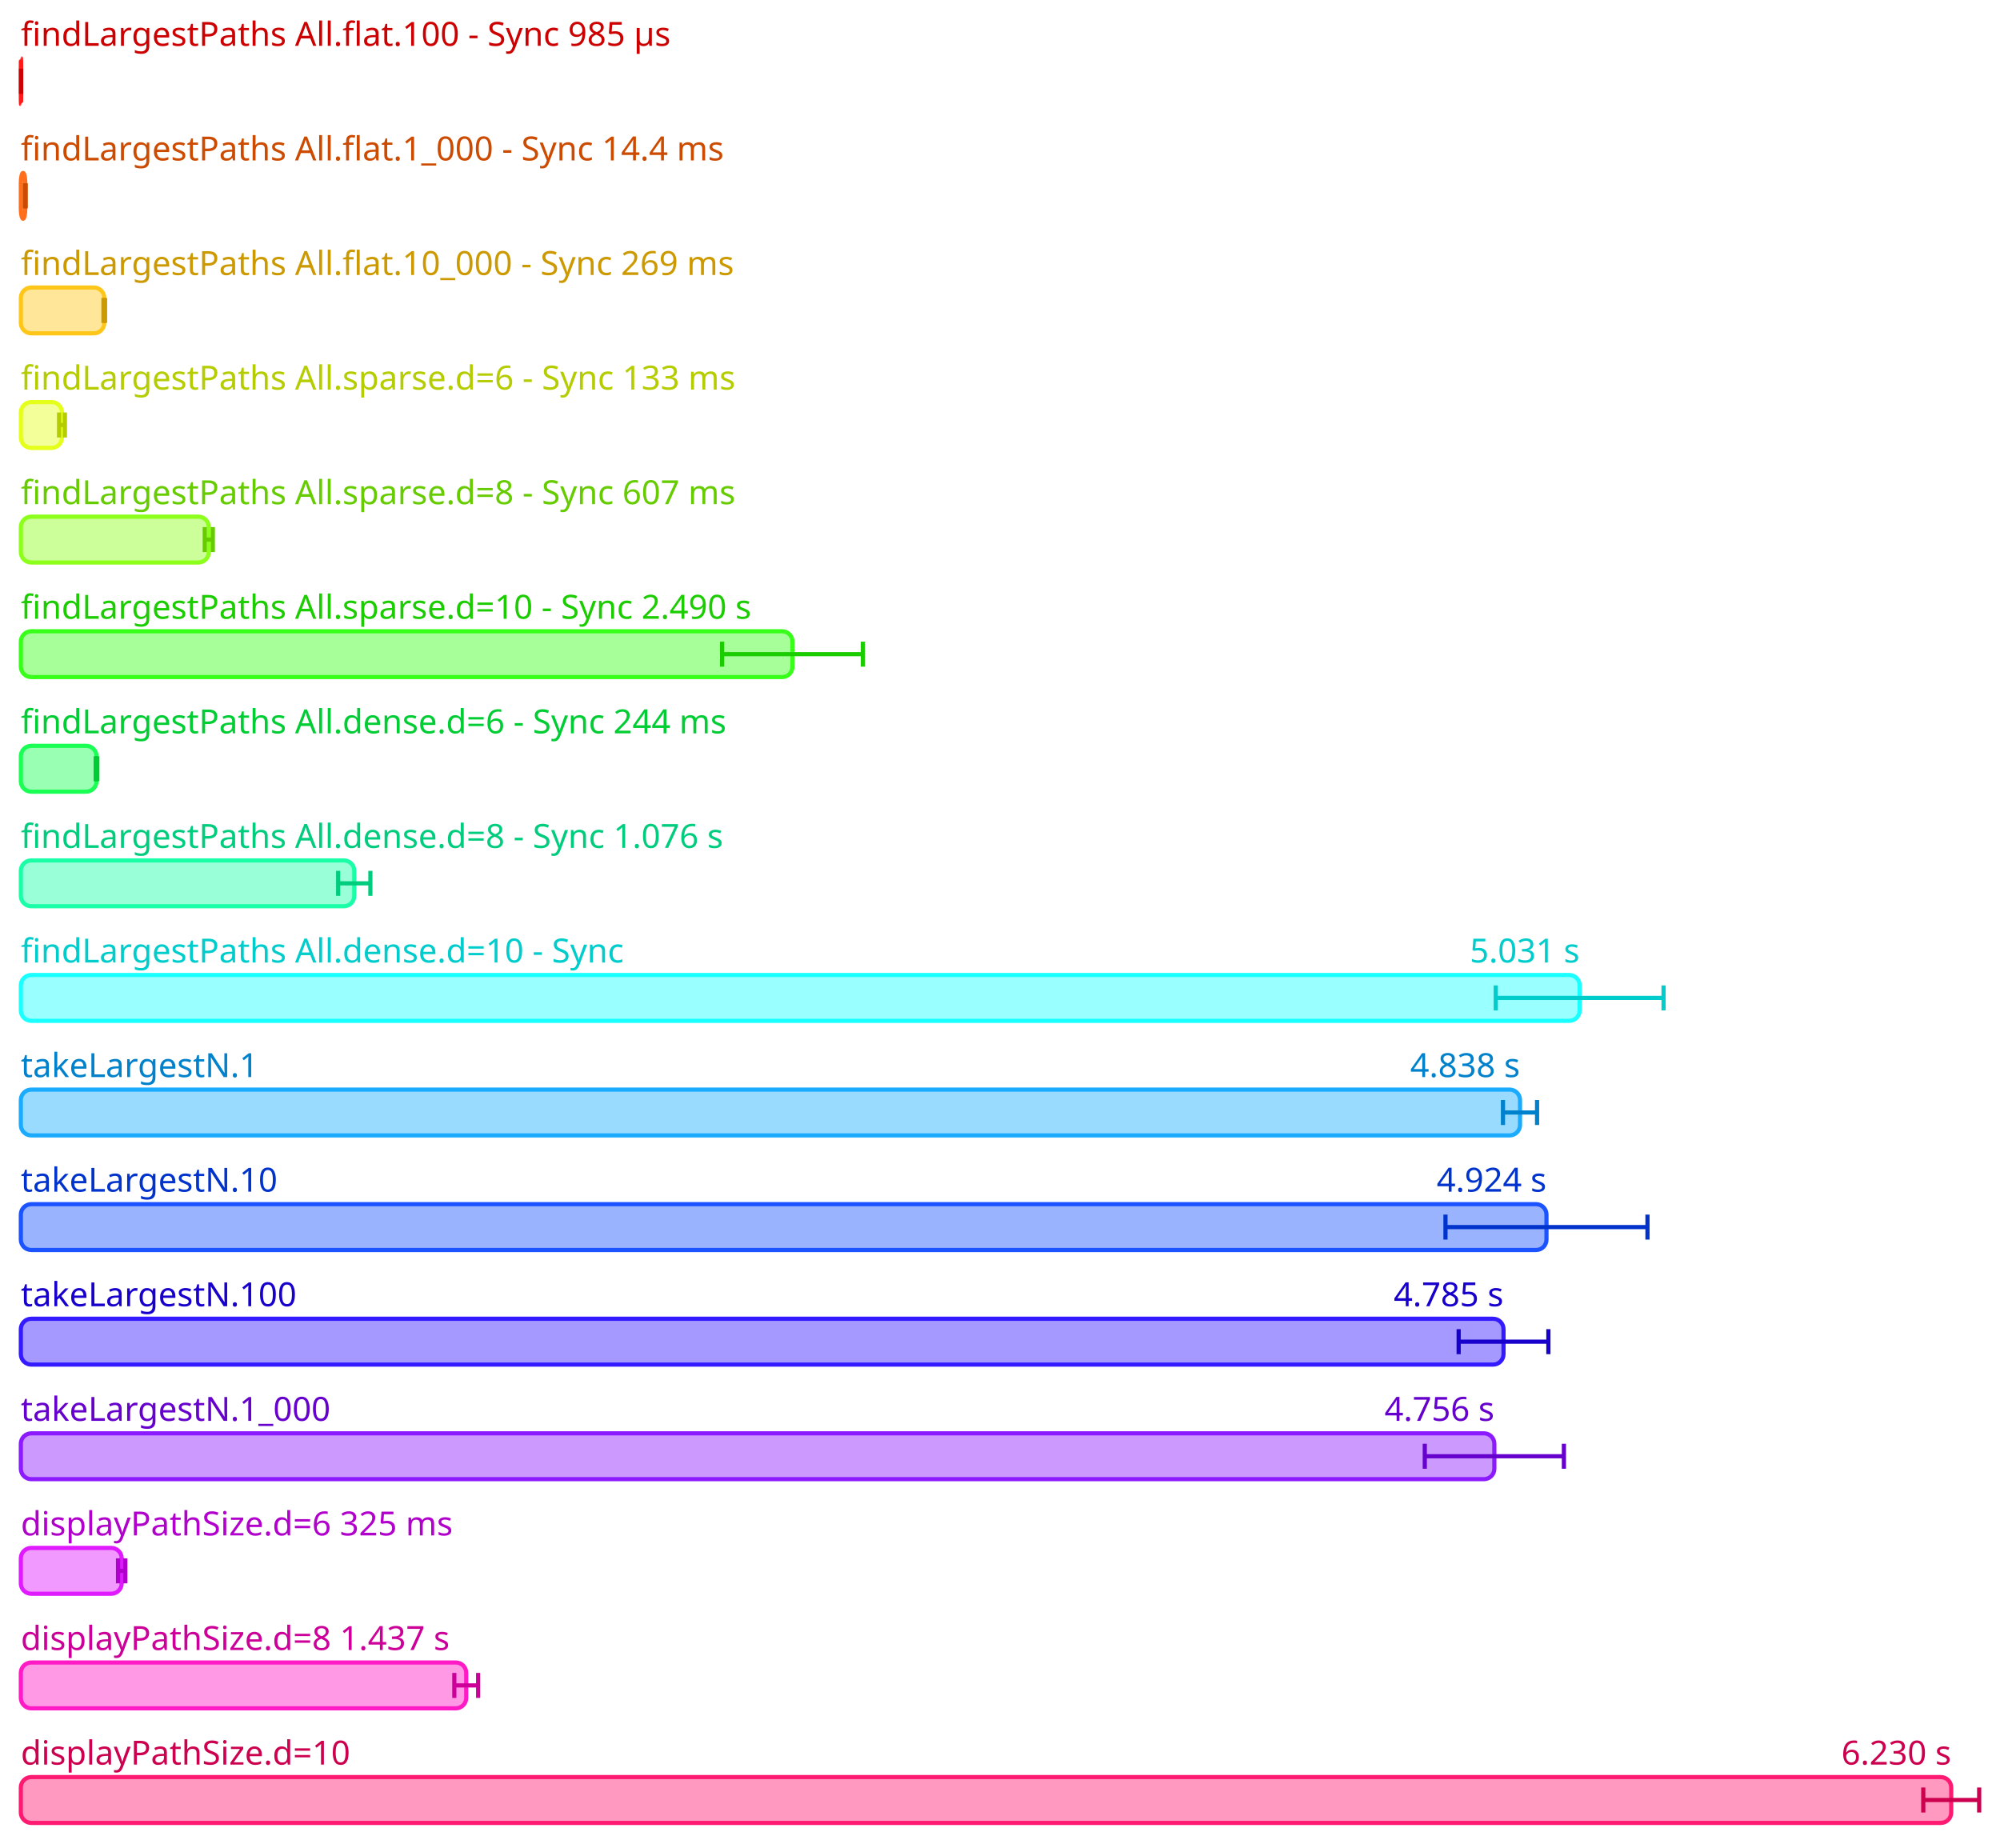
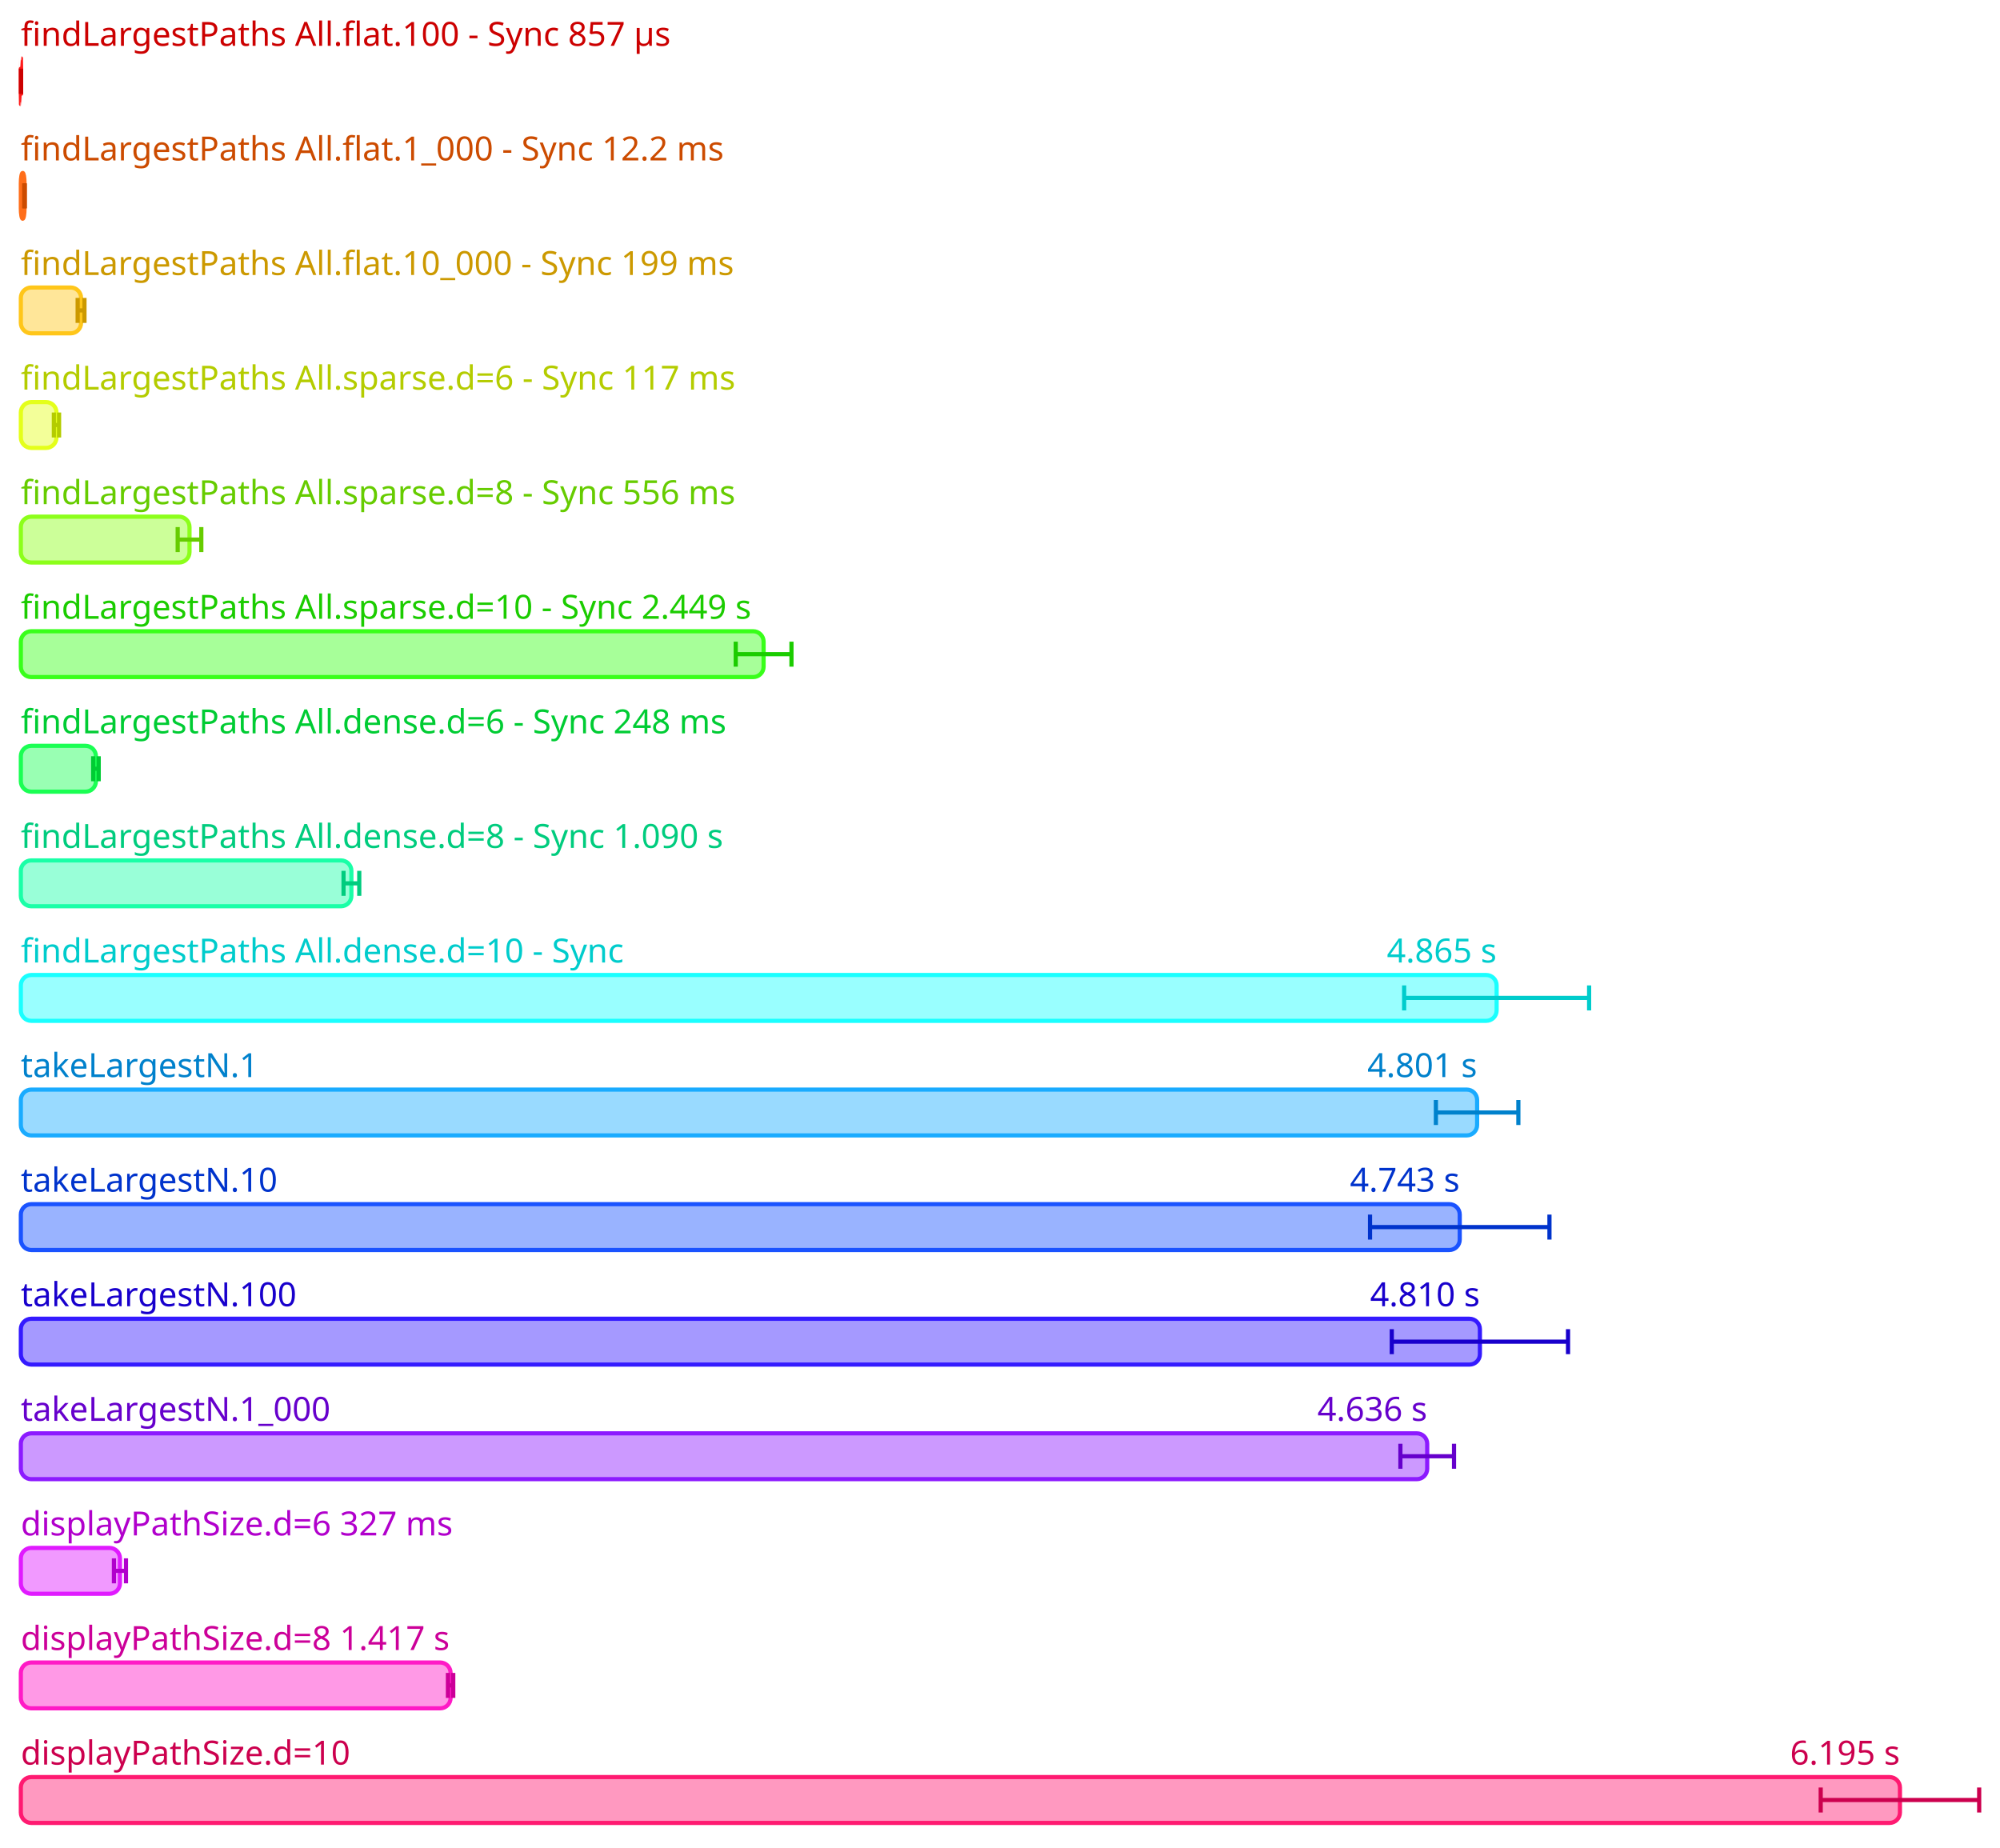
<svg xmlns="http://www.w3.org/2000/svg" height="887" width="960.0" font-size="16" font-family="sans-serif" stroke-width="2">
  <g transform="translate(10.0 0)">
-     <text fill="hsl(0, 100%, 40%)" y="22">findLargestPaths All.flat.100 - Sync 985  μs</text>
+     <text fill="hsl(0, 100%, 40%)" y="22">findLargestPaths All.flat.100 - Sync 857  μs</text>
    <g>
-       <rect y="28" rx="5" height="22" width="0.146" fill="hsl(0, 100%, 80%)" stroke="hsl(0, 100%, 55%)" />
+       <rect y="28" rx="5" height="22" width="0.125" fill="hsl(0, 100%, 80%)" stroke="hsl(0, 100%, 55%)" />
      <g stroke="hsl(0, 100%, 40%)">
-         <line x1="0.137" x2="0.156" y1="39" y2="39" />
+         <line x1="0.112" x2="0.137" y1="39" y2="39" />
+         <line x1="0.112" x2="0.112" y1="33" y2="45" />
        <line x1="0.137" x2="0.137" y1="33" y2="45" />
-         <line x1="0.156" x2="0.156" y1="33" y2="45" />
      </g>
    </g>
-     <text fill="hsl(22, 100%, 40%)" y="77">findLargestPaths All.flat.1_000 - Sync 14.4 ms</text>
+     <text fill="hsl(22, 100%, 40%)" y="77">findLargestPaths All.flat.1_000 - Sync 12.2 ms</text>
    <g>
-       <rect y="83" rx="5" height="22" width="2.144" fill="hsl(22, 100%, 80%)" stroke="hsl(22, 100%, 55%)" />
+       <rect y="83" rx="5" height="22" width="1.776" fill="hsl(22, 100%, 80%)" stroke="hsl(22, 100%, 55%)" />
      <g stroke="hsl(22, 100%, 40%)">
-         <line x1="1.951" x2="2.338" y1="94" y2="94" />
-         <line x1="1.951" x2="1.951" y1="88" y2="100" />
-         <line x1="2.338" x2="2.338" y1="88" y2="100" />
+         <line x1="1.631" x2="1.921" y1="94" y2="94" />
+         <line x1="1.631" x2="1.631" y1="88" y2="100" />
+         <line x1="1.921" x2="1.921" y1="88" y2="100" />
      </g>
    </g>
-     <text fill="hsl(45, 100%, 40%)" y="132">findLargestPaths All.flat.10_000 - Sync 269  ms</text>
+     <text fill="hsl(45, 100%, 40%)" y="132">findLargestPaths All.flat.10_000 - Sync 199  ms</text>
    <g>
-       <rect y="138" rx="5" height="22" width="40.044" fill="hsl(45, 100%, 80%)" stroke="hsl(45, 100%, 55%)" />
+       <rect y="138" rx="5" height="22" width="28.909" fill="hsl(45, 100%, 80%)" stroke="hsl(45, 100%, 55%)" />
      <g stroke="hsl(45, 100%, 40%)">
-         <line x1="39.666" x2="40.423" y1="149" y2="149" />
-         <line x1="39.666" x2="39.666" y1="143" y2="155" />
-         <line x1="40.423" x2="40.423" y1="143" y2="155" />
+         <line x1="27.272" x2="30.546" y1="149" y2="149" />
+         <line x1="27.272" x2="27.272" y1="143" y2="155" />
+         <line x1="30.546" x2="30.546" y1="143" y2="155" />
      </g>
    </g>
-     <text fill="hsl(67, 100%, 40%)" y="187">findLargestPaths All.sparse.d=6 - Sync 133  ms</text>
+     <text fill="hsl(67, 100%, 40%)" y="187">findLargestPaths All.sparse.d=6 - Sync 117  ms</text>
    <g>
-       <rect y="193" rx="5" height="22" width="19.748" fill="hsl(67, 100%, 80%)" stroke="hsl(67, 100%, 55%)" />
+       <rect y="193" rx="5" height="22" width="17.107" fill="hsl(67, 100%, 80%)" stroke="hsl(67, 100%, 55%)" />
      <g stroke="hsl(67, 100%, 40%)">
-         <line x1="18.351" x2="21.145" y1="204" y2="204" />
-         <line x1="18.351" x2="18.351" y1="198" y2="210" />
-         <line x1="21.145" x2="21.145" y1="198" y2="210" />
+         <line x1="15.854" x2="18.359" y1="204" y2="204" />
+         <line x1="15.854" x2="15.854" y1="198" y2="210" />
+         <line x1="18.359" x2="18.359" y1="198" y2="210" />
      </g>
    </g>
-     <text fill="hsl(90, 100%, 40%)" y="242">findLargestPaths All.sparse.d=8 - Sync 607  ms</text>
+     <text fill="hsl(90, 100%, 40%)" y="242">findLargestPaths All.sparse.d=8 - Sync 556  ms</text>
    <g>
-       <rect y="248" rx="5" height="22" width="90.212" fill="hsl(90, 100%, 80%)" stroke="hsl(90, 100%, 55%)" />
+       <rect y="248" rx="5" height="22" width="80.961" fill="hsl(90, 100%, 80%)" stroke="hsl(90, 100%, 55%)" />
      <g stroke="hsl(90, 100%, 40%)">
-         <line x1="88.275" x2="92.149" y1="259" y2="259" />
-         <line x1="88.275" x2="88.275" y1="253" y2="265" />
-         <line x1="92.149" x2="92.149" y1="253" y2="265" />
+         <line x1="75.288" x2="86.633" y1="259" y2="259" />
+         <line x1="75.288" x2="75.288" y1="253" y2="265" />
+         <line x1="86.633" x2="86.633" y1="253" y2="265" />
      </g>
    </g>
-     <text fill="hsl(112, 100%, 40%)" y="297">findLargestPaths All.sparse.d=10 - Sync 2.490 s</text>
+     <text fill="hsl(112, 100%, 40%)" y="297">findLargestPaths All.sparse.d=10 - Sync 2.449 s</text>
    <g>
-       <rect y="303" rx="5" height="22" width="370.394" fill="hsl(112, 100%, 80%)" stroke="hsl(112, 100%, 55%)" />
+       <rect y="303" rx="5" height="22" width="356.526" fill="hsl(112, 100%, 80%)" stroke="hsl(112, 100%, 55%)" />
      <g stroke="hsl(112, 100%, 40%)">
-         <line x1="336.606" x2="404.182" y1="314" y2="314" />
-         <line x1="336.606" x2="336.606" y1="308" y2="320" />
-         <line x1="404.182" x2="404.182" y1="308" y2="320" />
+         <line x1="343.149" x2="369.903" y1="314" y2="314" />
+         <line x1="343.149" x2="343.149" y1="308" y2="320" />
+         <line x1="369.903" x2="369.903" y1="308" y2="320" />
      </g>
    </g>
-     <text fill="hsl(135, 100%, 40%)" y="352">findLargestPaths All.dense.d=6 - Sync 244  ms</text>
+     <text fill="hsl(135, 100%, 40%)" y="352">findLargestPaths All.dense.d=6 - Sync 248  ms</text>
    <g>
-       <rect y="358" rx="5" height="22" width="36.324" fill="hsl(135, 100%, 80%)" stroke="hsl(135, 100%, 55%)" />
+       <rect y="358" rx="5" height="22" width="36.046" fill="hsl(135, 100%, 80%)" stroke="hsl(135, 100%, 55%)" />
      <g stroke="hsl(135, 100%, 40%)">
-         <line x1="35.925" x2="36.722" y1="369" y2="369" />
-         <line x1="35.925" x2="35.925" y1="363" y2="375" />
-         <line x1="36.722" x2="36.722" y1="363" y2="375" />
+         <line x1="34.718" x2="37.374" y1="369" y2="369" />
+         <line x1="34.718" x2="34.718" y1="363" y2="375" />
+         <line x1="37.374" x2="37.374" y1="363" y2="375" />
      </g>
    </g>
-     <text fill="hsl(157, 100%, 40%)" y="407">findLargestPaths All.dense.d=8 - Sync 1.076 s</text>
+     <text fill="hsl(157, 100%, 40%)" y="407">findLargestPaths All.dense.d=8 - Sync 1.090 s</text>
    <g>
-       <rect y="413" rx="5" height="22" width="160.048" fill="hsl(157, 100%, 80%)" stroke="hsl(157, 100%, 55%)" />
+       <rect y="413" rx="5" height="22" width="158.67" fill="hsl(157, 100%, 80%)" stroke="hsl(157, 100%, 55%)" />
      <g stroke="hsl(157, 100%, 40%)">
-         <line x1="152.315" x2="167.78" y1="424" y2="424" />
-         <line x1="152.315" x2="152.315" y1="418" y2="430" />
-         <line x1="167.78" x2="167.78" y1="418" y2="430" />
+         <line x1="154.896" x2="162.444" y1="424" y2="424" />
+         <line x1="154.896" x2="154.896" y1="418" y2="430" />
+         <line x1="162.444" x2="162.444" y1="418" y2="430" />
      </g>
    </g>
    <g fill="hsl(180, 100%, 40%)">
      <text y="462">findLargestPaths All.dense.d=10 - Sync</text>
-       <text y="462" x="748.235" text-anchor="end">5.031 s</text>
+       <text y="462" x="708.384" text-anchor="end">4.865 s</text>
    </g>
    <g>
-       <rect y="468" rx="5" height="22" width="748.235" fill="hsl(180, 100%, 80%)" stroke="hsl(180, 100%, 55%)" />
+       <rect y="468" rx="5" height="22" width="708.384" fill="hsl(180, 100%, 80%)" stroke="hsl(180, 100%, 55%)" />
      <g stroke="hsl(180, 100%, 40%)">
-         <line x1="707.962" x2="788.508" y1="479" y2="479" />
-         <line x1="707.962" x2="707.962" y1="473" y2="485" />
-         <line x1="788.508" x2="788.508" y1="473" y2="485" />
+         <line x1="663.991" x2="752.777" y1="479" y2="479" />
+         <line x1="663.991" x2="663.991" y1="473" y2="485" />
+         <line x1="752.777" x2="752.777" y1="473" y2="485" />
      </g>
    </g>
    <g fill="hsl(202, 100%, 40%)">
      <text y="517">takeLargestN.1</text>
-       <text y="517" x="719.606" text-anchor="end">4.838 s</text>
+       <text y="517" x="699.02" text-anchor="end">4.801 s</text>
    </g>
    <g>
-       <rect y="523" rx="5" height="22" width="719.606" fill="hsl(202, 100%, 80%)" stroke="hsl(202, 100%, 55%)" />
+       <rect y="523" rx="5" height="22" width="699.02" fill="hsl(202, 100%, 80%)" stroke="hsl(202, 100%, 55%)" />
      <g stroke="hsl(202, 100%, 40%)">
-         <line x1="711.423" x2="727.788" y1="534" y2="534" />
-         <line x1="711.423" x2="711.423" y1="528" y2="540" />
-         <line x1="727.788" x2="727.788" y1="528" y2="540" />
+         <line x1="679.226" x2="718.813" y1="534" y2="534" />
+         <line x1="679.226" x2="679.226" y1="528" y2="540" />
+         <line x1="718.813" x2="718.813" y1="528" y2="540" />
      </g>
    </g>
    <g fill="hsl(225, 100%, 40%)">
      <text y="572">takeLargestN.10</text>
-       <text y="572" x="732.31" text-anchor="end">4.924 s</text>
+       <text y="572" x="690.675" text-anchor="end">4.743 s</text>
    </g>
    <g>
-       <rect y="578" rx="5" height="22" width="732.31" fill="hsl(225, 100%, 80%)" stroke="hsl(225, 100%, 55%)" />
+       <rect y="578" rx="5" height="22" width="690.675" fill="hsl(225, 100%, 80%)" stroke="hsl(225, 100%, 55%)" />
      <g stroke="hsl(225, 100%, 40%)">
-         <line x1="683.833" x2="780.787" y1="589" y2="589" />
-         <line x1="683.833" x2="683.833" y1="583" y2="595" />
-         <line x1="780.787" x2="780.787" y1="583" y2="595" />
+         <line x1="647.61" x2="733.739" y1="589" y2="589" />
+         <line x1="647.61" x2="647.61" y1="583" y2="595" />
+         <line x1="733.739" x2="733.739" y1="583" y2="595" />
      </g>
    </g>
    <g fill="hsl(247, 100%, 40%)">
      <text y="627">takeLargestN.100</text>
-       <text y="627" x="711.687" text-anchor="end">4.785 s</text>
+       <text y="627" x="700.354" text-anchor="end">4.810 s</text>
    </g>
    <g>
-       <rect y="633" rx="5" height="22" width="711.687" fill="hsl(247, 100%, 80%)" stroke="hsl(247, 100%, 55%)" />
+       <rect y="633" rx="5" height="22" width="700.354" fill="hsl(247, 100%, 80%)" stroke="hsl(247, 100%, 55%)" />
      <g stroke="hsl(247, 100%, 40%)">
-         <line x1="690.152" x2="733.223" y1="644" y2="644" />
-         <line x1="690.152" x2="690.152" y1="638" y2="650" />
-         <line x1="733.223" x2="733.223" y1="638" y2="650" />
+         <line x1="658.055" x2="742.654" y1="644" y2="644" />
+         <line x1="658.055" x2="658.055" y1="638" y2="650" />
+         <line x1="742.654" x2="742.654" y1="638" y2="650" />
      </g>
    </g>
    <g fill="hsl(270, 100%, 40%)">
      <text y="682">takeLargestN.1_000</text>
-       <text y="682" x="707.285" text-anchor="end">4.756 s</text>
+       <text y="682" x="675.06" text-anchor="end">4.636 s</text>
    </g>
    <g>
-       <rect y="688" rx="5" height="22" width="707.285" fill="hsl(270, 100%, 80%)" stroke="hsl(270, 100%, 55%)" />
+       <rect y="688" rx="5" height="22" width="675.06" fill="hsl(270, 100%, 80%)" stroke="hsl(270, 100%, 55%)" />
      <g stroke="hsl(270, 100%, 40%)">
-         <line x1="673.896" x2="740.674" y1="699" y2="699" />
-         <line x1="673.896" x2="673.896" y1="693" y2="705" />
-         <line x1="740.674" x2="740.674" y1="693" y2="705" />
+         <line x1="662.195" x2="687.924" y1="699" y2="699" />
+         <line x1="662.195" x2="662.195" y1="693" y2="705" />
+         <line x1="687.924" x2="687.924" y1="693" y2="705" />
      </g>
    </g>
-     <text fill="hsl(292, 100%, 40%)" y="737">displayPathSize.d=6 325  ms</text>
+     <text fill="hsl(292, 100%, 40%)" y="737">displayPathSize.d=6 327  ms</text>
    <g>
-       <rect y="743" rx="5" height="22" width="48.407" fill="hsl(292, 100%, 80%)" stroke="hsl(292, 100%, 55%)" />
+       <rect y="743" rx="5" height="22" width="47.578" fill="hsl(292, 100%, 80%)" stroke="hsl(292, 100%, 55%)" />
      <g stroke="hsl(292, 100%, 40%)">
-         <line x1="46.654" x2="50.16" y1="754" y2="754" />
-         <line x1="46.654" x2="46.654" y1="748" y2="760" />
-         <line x1="50.16" x2="50.16" y1="748" y2="760" />
+         <line x1="44.684" x2="50.473" y1="754" y2="754" />
+         <line x1="44.684" x2="44.684" y1="748" y2="760" />
+         <line x1="50.473" x2="50.473" y1="748" y2="760" />
      </g>
    </g>
-     <text fill="hsl(315, 100%, 40%)" y="792">displayPathSize.d=8 1.437 s</text>
+     <text fill="hsl(315, 100%, 40%)" y="792">displayPathSize.d=8 1.417 s</text>
    <g>
-       <rect y="798" rx="5" height="22" width="213.791" fill="hsl(315, 100%, 80%)" stroke="hsl(315, 100%, 55%)" />
+       <rect y="798" rx="5" height="22" width="206.282" fill="hsl(315, 100%, 80%)" stroke="hsl(315, 100%, 55%)" />
      <g stroke="hsl(315, 100%, 40%)">
-         <line x1="208.073" x2="219.51" y1="809" y2="809" />
-         <line x1="208.073" x2="208.073" y1="803" y2="815" />
-         <line x1="219.51" x2="219.51" y1="803" y2="815" />
+         <line x1="205.004" x2="207.56" y1="809" y2="809" />
+         <line x1="205.004" x2="205.004" y1="803" y2="815" />
+         <line x1="207.56" x2="207.56" y1="803" y2="815" />
      </g>
    </g>
    <g fill="hsl(337, 100%, 40%)">
      <text y="847">displayPathSize.d=10</text>
-       <text y="847" x="926.585" text-anchor="end">6.230 s</text>
+       <text y="847" x="901.97" text-anchor="end">6.195 s</text>
    </g>
    <g>
-       <rect y="853" rx="5" height="22" width="926.585" fill="hsl(337, 100%, 80%)" stroke="hsl(337, 100%, 55%)" />
+       <rect y="853" rx="5" height="22" width="901.97" fill="hsl(337, 100%, 80%)" stroke="hsl(337, 100%, 55%)" />
      <g stroke="hsl(337, 100%, 40%)">
-         <line x1="913.17" x2="940.0" y1="864" y2="864" />
-         <line x1="913.17" x2="913.17" y1="858" y2="870" />
+         <line x1="863.939" x2="940.0" y1="864" y2="864" />
+         <line x1="863.939" x2="863.939" y1="858" y2="870" />
        <line x1="940.0" x2="940.0" y1="858" y2="870" />
      </g>
    </g>
  </g>
</svg>
